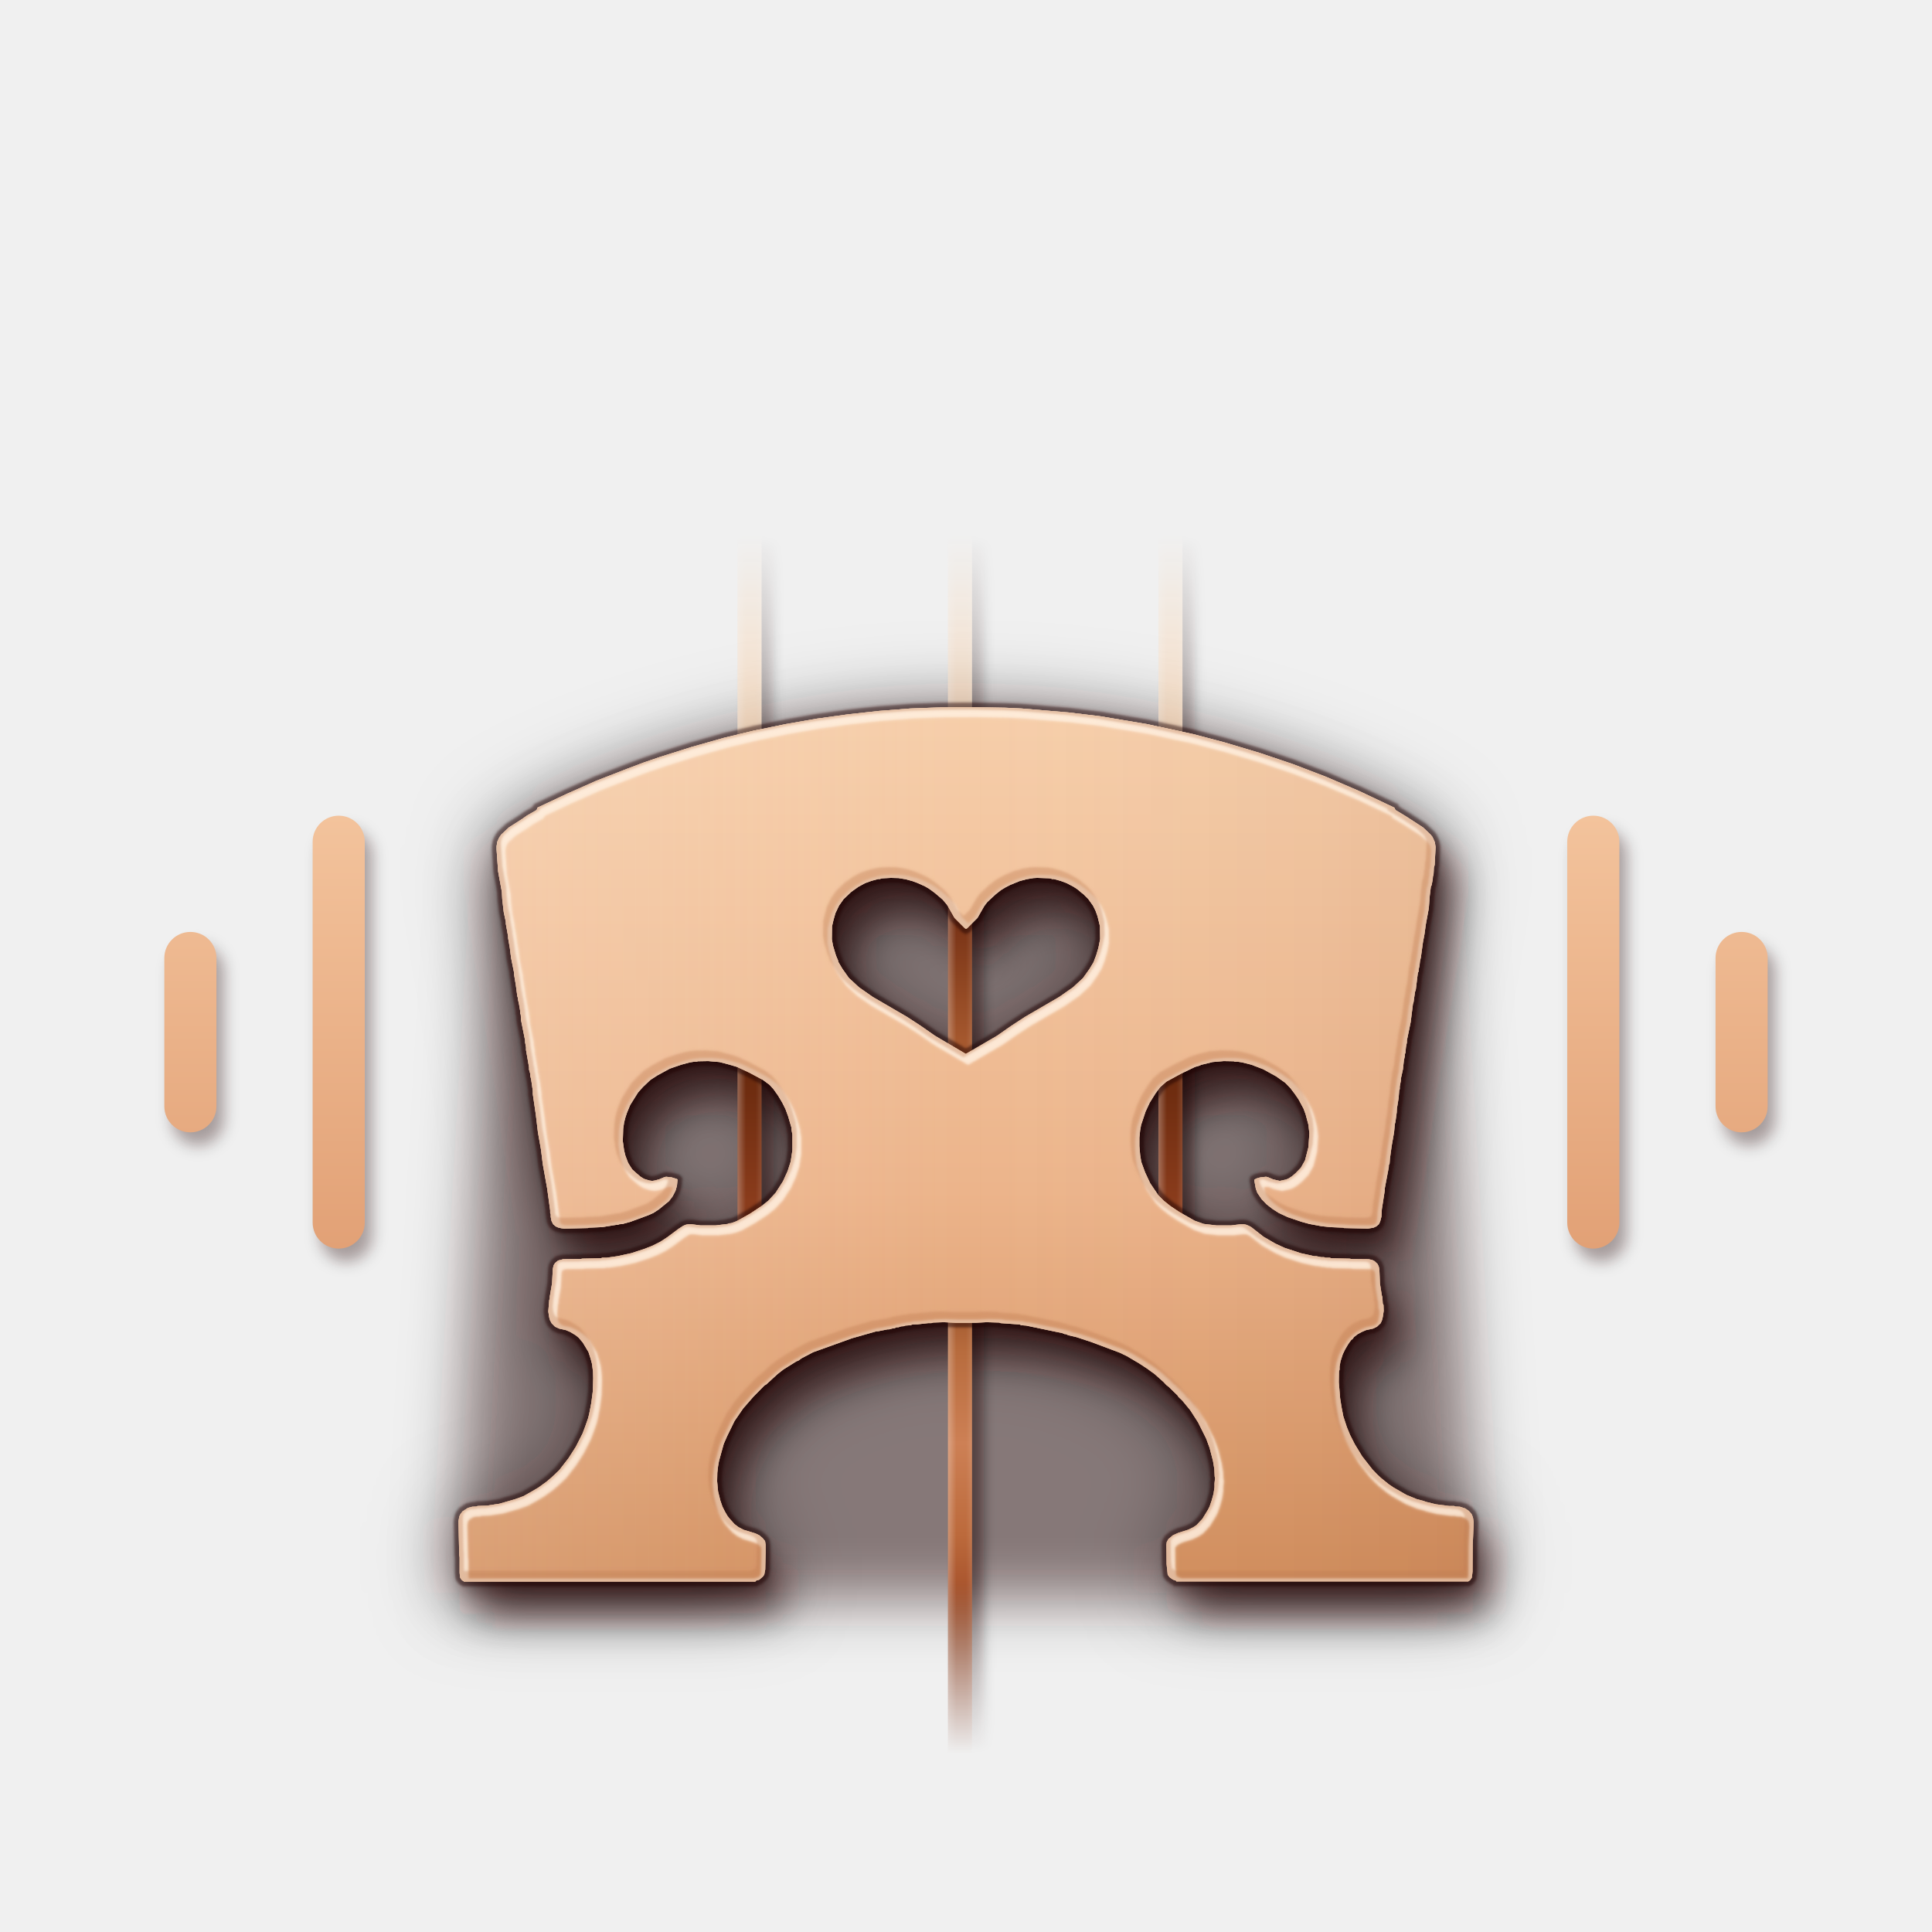
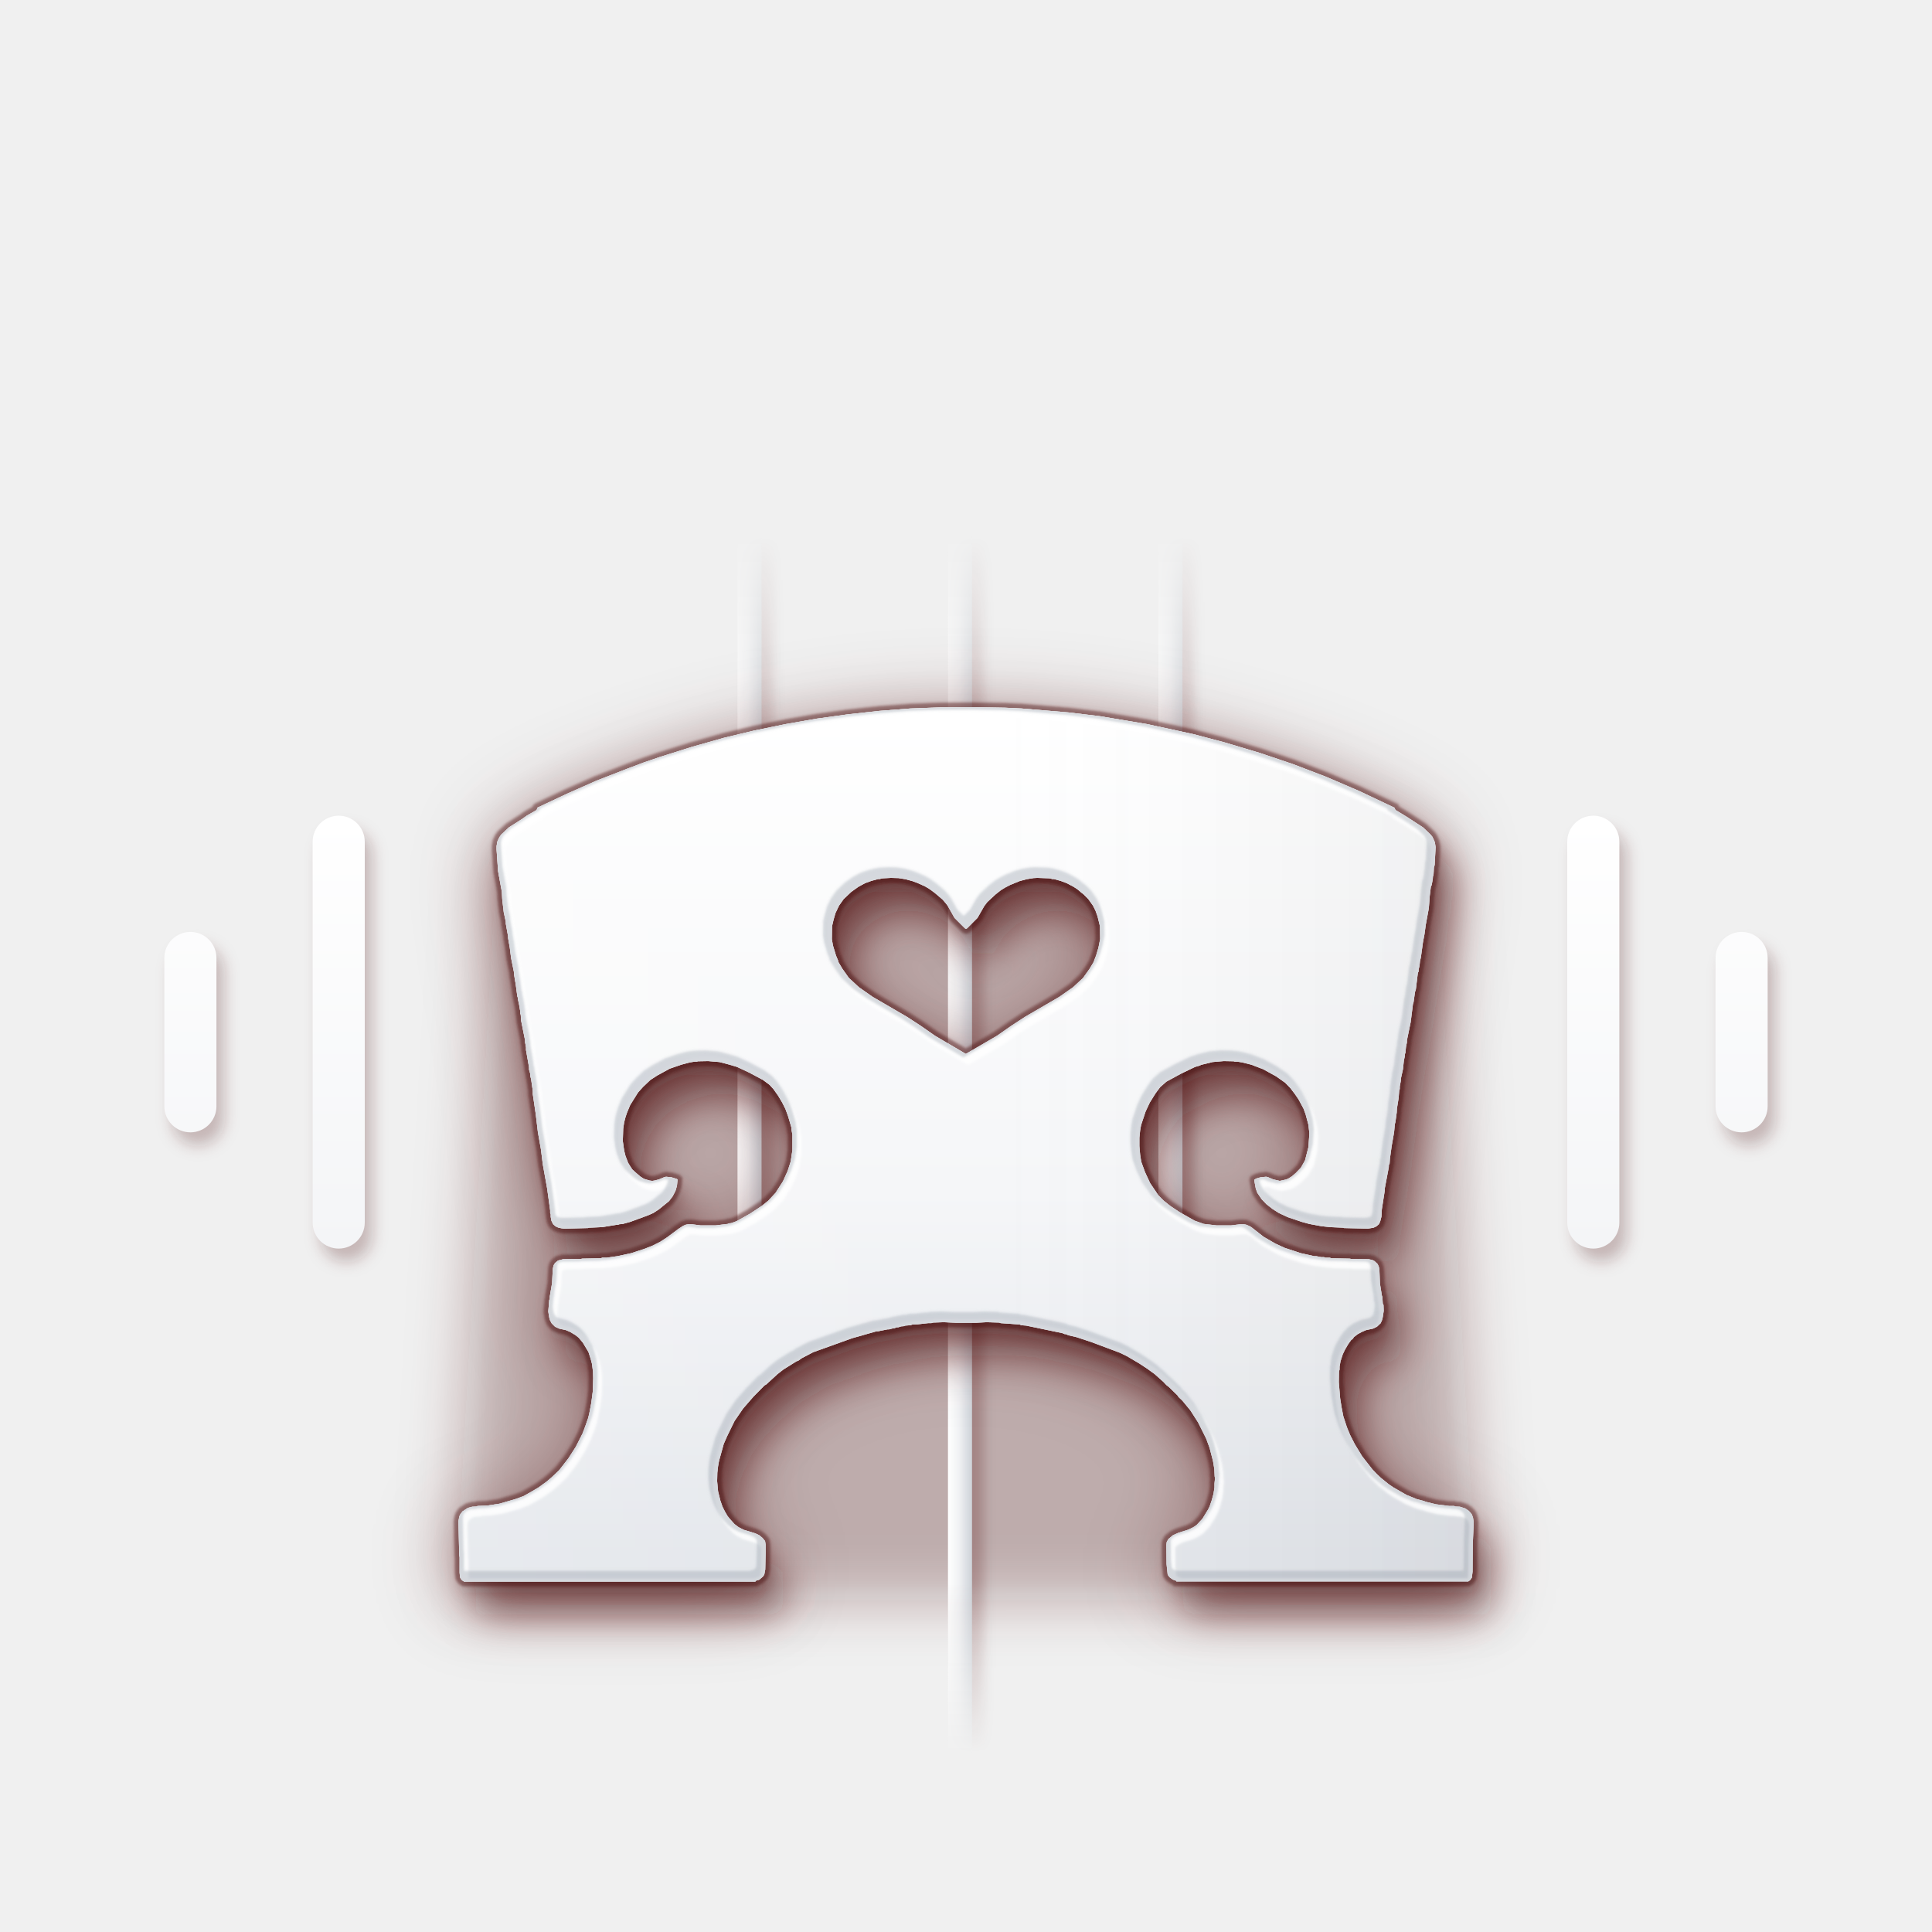
<svg xmlns="http://www.w3.org/2000/svg" viewBox="0 0 1024 1024">
  <defs>
-     <linearGradient id="wd" gradientUnits="userSpaceOnUse" x1="420" y1="0" x2="604" y2="1024">
-       <stop offset="0" stop-color="#9A3E1C" />
-       <stop offset=".32" stop-color="#833018" />
-       <stop offset=".68" stop-color="#63210E" />
-       <stop offset="1" stop-color="#4B1607" />
+     <linearGradient id="tg" gradientUnits="userSpaceOnUse" x1="0" y1="0" x2="0" y2="1024">
+       <stop offset="0" stop-color="#D9554A" />
+       <stop offset="1" stop-color="#BE3A31" />
    </linearGradient>
-     <radialGradient id="wl" gradientUnits="userSpaceOnUse" cx="160" cy="60" r="640">
-       <stop offset="0" stop-color="#B8502A" stop-opacity=".16" />
-       <stop offset="1" stop-color="#B8502A" stop-opacity="0" />
-     </radialGradient>
    <linearGradient id="sg" x1="0" y1="0" x2="1" y2="0">
-       <stop offset="0" stop-color="#FFE9D2" />
-       <stop offset=".45" stop-color="#F9D0A9" />
-       <stop offset="1" stop-color="#E0A67F" />
+       <stop offset="0" stop-color="#FFFFFF" />
+       <stop offset=".45" stop-color="#F1F2F4" />
+       <stop offset="1" stop-color="#CDD2D8" />
    </linearGradient>
    <filter id="ss" x="-50%" y="-5%" width="200%" height="110%">
      <feGaussianBlur stdDeviation="3" />
    </filter>
-     <linearGradient id="sgc_v" gradientUnits="userSpaceOnUse" x1="0" y1="366.47" x2="0" y2="419.59">
-       <stop offset="0" stop-color="#fff" />
-       <stop offset="1" stop-color="#000" />
-     </linearGradient>
-     <linearGradient id="sgc" gradientUnits="userSpaceOnUse" x1="0" y1="0" x2="0" y2="1024">
-       <stop offset="-0.026" stop-color="#F9DABB" />
-       <stop offset="0.368" stop-color="#F9D6B4" />
-       <stop offset="0.37" stop-color="#6E2A10" />
-       <stop offset="0.462" stop-color="#6E2A10" />
-       <stop offset="0.539" stop-color="#A5582E" />
-       <stop offset="0.547" stop-color="#A5582E" />
-       <stop offset="0.684" stop-color="#A95F33" />
-       <stop offset="0.7" stop-color="#B86C3E" />
-       <stop offset="0.747" stop-color="#CD8055" />
-       <stop offset="0.794" stop-color="#BC6A3C" />
-       <stop offset="0.819" stop-color="#AB572F" />
-       <stop offset="0.852" stop-color="#8C401F" />
-       <stop offset="0.893" stop-color="#7A3015" />
-       <stop offset="0.926" stop-color="#6C2610" />
-       <stop offset="1.011" stop-color="#6A250B" />
-     </linearGradient>
-     <linearGradient id="sgs" gradientUnits="userSpaceOnUse" x1="0" y1="0" x2="0" y2="1024">
-       <stop offset="-0.026" stop-color="#F9DABB" />
-       <stop offset="0.381" stop-color="#F9D6B4" />
-       <stop offset="0.383" stop-color="#6A2A0E" />
-       <stop offset="0.555" stop-color="#6A2A0E" />
-       <stop offset="0.622" stop-color="#8A3C1C" />
-       <stop offset="0.7" stop-color="#8A3C1C" />
-     </linearGradient>
-     <linearGradient id="shl" x1="0" y1="0" x2="1" y2="0">
-       <stop offset="0" stop-color="#fff" stop-opacity=".28" />
-       <stop offset=".35" stop-color="#fff" stop-opacity="0" />
-       <stop offset=".75" stop-color="#fff" stop-opacity="0" />
-       <stop offset="1" stop-color="#fff" stop-opacity=".1" />
-     </linearGradient>
    <linearGradient id="sf" gradientUnits="userSpaceOnUse" x1="0" y1="283.62" x2="0" y2="929.46">
      <stop offset="0" stop-color="#fff" stop-opacity="0" />
      <stop offset=".22" stop-color="#fff" stop-opacity="1" />
      <stop offset=".86" stop-color="#fff" stop-opacity="1" />
      <stop offset="1" stop-color="#fff" stop-opacity="0" />
    </linearGradient>
    <mask id="smask" maskUnits="userSpaceOnUse" x="0" y="0" width="1024" height="1024">
      <rect width="1024" height="1024" fill="url(#sf)" />
    </mask>
    <linearGradient id="bg2" gradientUnits="userSpaceOnUse" x1="0" y1="432.33" x2="0" y2="661.78">
-       <stop offset="0" stop-color="#F3C39C" />
-       <stop offset="1" stop-color="#E2A176" />
+       <stop offset="0" stop-color="#FFFFFF" />
+       <stop offset="1" stop-color="#F4F5F7" />
    </linearGradient>
    <filter id="bs" x="-50%" y="-20%" width="200%" height="140%">
      <feGaussianBlur stdDeviation="4" />
    </filter>
    <linearGradient id="brg" gradientUnits="userSpaceOnUse" x1="0" y1="378.16" x2="0" y2="838.11">
-       <stop offset="0" stop-color="#F6CEAA" />
-       <stop offset=".55" stop-color="#ECB48B" />
-       <stop offset="1" stop-color="#D28E5D" />
+       <stop offset="0" stop-color="#FFFFFF" />
+       <stop offset=".55" stop-color="#F5F6F8" />
+       <stop offset="1" stop-color="#E2E5EA" />
    </linearGradient>
    <linearGradient id="brx" gradientUnits="userSpaceOnUse" x1="242.19" y1="0" x2="781.81" y2="0">
-       <stop offset="0" stop-color="#FFF6EC" stop-opacity=".16" />
-       <stop offset=".5" stop-color="#FFF6EC" stop-opacity="0" />
-       <stop offset="1" stop-color="#5A1E08" stop-opacity=".07" />
+       <stop offset="0" stop-color="#FFFFFF" stop-opacity=".16" />
+       <stop offset=".5" stop-color="#FFFFFF" stop-opacity="0" />
+       <stop offset="1" stop-color="#1B1F25" stop-opacity=".06" />
    </linearGradient>
    <filter id="bsh" x="-20%" y="-20%" width="140%" height="150%">
      <feGaussianBlur stdDeviation="10" />
    </filter>
    <filter id="bsh2" x="-20%" y="-20%" width="140%" height="150%">
      <feGaussianBlur stdDeviation="4" />
    </filter>
    <filter id="bsh3" x="-20%" y="-20%" width="140%" height="150%">
      <feGaussianBlur stdDeviation="22" />
    </filter>
    <filter id="occ" x="-20%" y="-20%" width="140%" height="150%">
      <feGaussianBlur stdDeviation="16" />
    </filter>
    <path id="B" d="M243.0,806.3 L243.4,824.2 L243.6,825.4 L243.6,833.5 L243.8,835.7 L244.0,836.4 L244.8,837.5 L246.0,838.3 L400.3,838.3 L400.9,837.7 L402.4,837.3 L404.4,835.6 L405.1,834.5 L405.6,831.9 L405.8,823.1 L405.8,818.7 L405.5,816.8 L404.2,815.2 L402.4,813.7 L400.3,812.7 L394.1,810.8 L391.4,809.4 L389.3,807.8 L386.7,804.9 L385.6,803.5 L384.2,801.1 L382.9,798.5 L381.8,795.3 L380.6,790.5 L380.1,785.1 L380.2,780.6 L380.6,777.1 L381.1,774.3 L383.6,765.3 L385.4,761.2 L389.3,753.2 L393.9,746.5 L399.3,740.3 L405.2,734.3 L406.1,733.8 L412.1,728.3 L415.3,725.8 L422.2,721.5 L423.1,721.2 L424.9,719.9 L431.0,716.7 L451.6,709.3 L464.6,705.6 L465.4,705.6 L470.4,704.6 L471.2,704.6 L473.1,704.1 L473.8,704.1 L475.2,703.5 L476.1,703.5 L477.7,703.0 L479.1,702.9 L479.8,702.6 L482.5,702.4 L483.7,702.0 L486.5,701.9 L491.9,701.3 L493.6,701.3 L494.6,701.0 L500.2,700.8 L506.8,701.1 L517.3,701.1 L522.9,700.8 L529.5,701.0 L530.4,701.3 L540.4,702.0 L541.3,702.4 L543.9,702.6 L563.1,706.6 L564.3,707.1 L564.9,707.1 L566.2,707.7 L570.5,708.7 L578.4,711.3 L593.6,717.0 L597.3,718.8 L603.9,722.7 L608.0,725.4 L612.0,728.3 L616.7,732.5 L618.2,734.1 L619.6,735.2 L624.2,739.7 L624.6,740.4 L626.7,742.4 L630.9,747.5 L635.0,753.9 L639.3,762.5 L641.1,767.4 L642.9,774.3 L643.6,778.5 L643.8,782.6 L644.0,783.4 L643.7,786.3 L643.7,788.3 L643.2,791.7 L642.2,795.3 L641.1,798.5 L640.3,800.1 L637.3,805.0 L634.2,808.3 L632.4,809.5 L629.7,810.8 L624.6,812.4 L621.7,813.7 L619.3,815.7 L618.4,817.3 L618.2,818.7 L618.3,829.0 L618.9,834.6 L619.8,835.9 L621.6,837.2 L623.3,837.8 L623.5,838.2 L778.2,838.2 L779.2,837.5 L780.1,836.2 L780.5,833.0 L780.6,818.5 L781.1,806.8 L780.7,804.3 L780.1,802.7 L779.5,801.9 L778.5,800.8 L776.6,799.5 L773.8,798.6 L771.5,798.5 L770.7,798.2 L768.1,798.2 L761.1,797.3 L755.8,796.0 L754.5,795.5 L751.0,794.6 L745.4,792.3 L738.6,788.4 L736.1,786.7 L731.9,783.3 L729.8,781.3 L727.4,778.8 L722.0,771.9 L718.1,765.5 L715.6,760.6 L713.9,756.5 L712.0,750.7 L711.1,746.1 L710.3,741.1 L709.6,732.6 L709.7,726.9 L710.0,725.9 L710.0,724.4 L710.5,721.5 L711.7,717.8 L712.9,715.3 L714.6,712.4 L716.1,710.3 L717.0,709.6 L717.6,708.7 L719.5,707.2 L721.7,706.0 L724.0,705.0 L727.7,704.2 L729.8,703.2 L731.8,701.3 L732.5,699.7 L732.9,698.1 L733.4,694.8 L733.3,691.7 L732.9,690.9 L732.7,687.5 L732.4,686.6 L731.4,680.3 L731.1,672.8 L730.8,671.4 L730.2,670.0 L728.5,668.4 L727.3,667.8 L725.4,667.4 L716.3,667.3 L715.4,667.1 L705.6,666.9 L704.8,666.6 L702.5,666.6 L701.7,666.3 L700.2,666.3 L697.7,665.8 L696.6,665.8 L689.4,664.2 L680.9,661.4 L675.9,659.1 L669.7,655.5 L663.2,650.4 L661.9,649.7 L660.4,649.1 L659.3,648.9 L657.3,648.9 L652.4,649.5 L644.9,649.5 L638.0,648.7 L633.2,647.0 L625.1,642.4 L620.3,639.2 L616.8,636.4 L614.0,633.6 L609.6,627.1 L606.9,621.3 L604.9,615.8 L604.3,612.1 L603.9,607.5 L603.9,603.0 L604.3,599.1 L604.8,596.3 L607.2,589.1 L609.4,584.4 L612.4,579.6 L614.9,576.2 L618.2,573.3 L625.9,569.1 L633.4,565.5 L635.5,564.9 L636.6,564.4 L642.7,562.9 L648.6,562.4 L653.9,562.5 L654.4,562.7 L655.9,562.7 L658.4,563.1 L663.2,564.3 L669.5,566.7 L676.4,570.5 L681.2,573.9 L683.9,576.7 L686.2,579.7 L688.2,582.6 L690.9,587.6 L692.0,590.6 L693.5,596.2 L694.0,600.7 L693.5,608.0 L691.7,615.0 L689.5,618.9 L686.7,621.8 L684.7,623.5 L682.8,624.7 L681.5,625.2 L678.3,625.9 L674.8,625.1 L672.2,624.0 L671.1,623.7 L668.1,624.0 L666.0,624.6 L664.9,625.2 L664.8,625.6 L665.6,630.0 L666.4,632.2 L668.7,635.6 L671.3,638.3 L674.5,640.8 L677.8,642.9 L682.5,645.1 L689.9,647.6 L693.9,648.7 L700.3,649.9 L704.9,650.4 L711.7,650.7 L712.4,650.9 L725.0,651.2 L728.0,650.7 L729.5,650.0 L730.8,648.9 L731.5,647.5 L732.2,644.8 L732.4,641.0 L734.0,630.7 L734.0,629.7 L736.1,618.6 L736.1,617.6 L736.5,616.8 L736.7,614.1 L737.6,607.5 L738.9,600.1 L739.3,595.8 L739.6,594.7 L740.3,589.6 L740.4,587.6 L741.3,582.0 L741.6,578.0 L741.9,577.2 L741.9,575.9 L742.5,572.7 L742.5,571.7 L743.6,566.7 L744.1,562.0 L744.6,559.8 L744.6,558.7 L744.9,558.1 L745.2,554.9 L745.7,552.5 L745.7,551.4 L747.7,541.7 L748.9,532.1 L749.2,531.3 L750.0,525.7 L750.4,524.6 L751.5,515.6 L751.9,514.9 L751.9,513.9 L752.4,511.7 L752.6,509.6 L753.1,507.4 L754.2,499.4 L755.0,495.2 L755.7,490.1 L757.3,481.4 L757.8,474.8 L758.4,469.9 L758.8,469.2 L759.4,465.9 L759.5,464.4 L759.8,463.8 L760.0,459.8 L760.4,458.5 L760.9,449.0 L760.5,446.4 L759.3,443.7 L758.3,442.4 L754.3,438.6 L745.4,432.8 L739.6,429.3 L739.1,428.1 L720.5,419.3 L702.8,411.7 L685.3,405.0 L667.5,399.0 L649.1,393.5 L632.5,389.1 L608.0,383.8 L583.0,379.6 L566.3,377.6 L541.3,375.5 L532.7,375.1 L515.9,374.8 L499.0,374.9 L482.7,375.5 L465.9,376.8 L449.5,378.6 L432.9,380.9 L416.3,383.8 L399.8,387.2 L383.9,391.0 L366.6,395.9 L349.8,401.2 L341.3,404.1 L332.8,407.3 L316.1,413.8 L300.3,420.8 L285.0,428.0 L284.7,428.3 L284.6,429.0 L284.3,429.4 L279.4,432.2 L276.7,434.1 L269.8,438.5 L265.7,442.3 L264.6,443.9 L263.6,446.1 L263.2,448.5 L263.2,450.3 L264.0,461.8 L266.0,472.7 L266.2,476.6 L267.0,483.5 L268.1,488.6 L268.1,489.6 L269.3,496.3 L269.3,497.2 L270.2,502.3 L270.9,507.8 L272.5,515.7 L272.5,516.7 L273.4,522.1 L274.2,528.1 L274.5,528.9 L274.5,529.6 L275.1,532.3 L275.7,535.8 L275.7,537.1 L276.0,537.8 L276.2,540.9 L278.3,551.4 L278.3,552.4 L278.8,555.1 L278.8,556.5 L280.4,565.7 L280.4,566.9 L281.0,569.0 L281.0,570.0 L281.5,572.0 L282.4,578.2 L282.4,579.9 L284.0,590.8 L285.1,600.1 L286.7,609.1 L287.7,617.1 L290.0,629.9 L291.6,641.5 L291.6,642.9 L291.9,643.6 L291.9,645.0 L292.3,647.1 L293.2,648.9 L294.5,650.0 L295.8,650.6 L297.5,651.0 L299.0,651.2 L311.6,650.9 L312.3,650.7 L319.2,650.4 L326.6,649.2 L327.6,649.2 L328.1,648.9 L330.1,648.7 L334.1,647.6 L343.6,644.1 L346.3,642.9 L349.2,641.0 L354.6,636.6 L356.5,634.1 L358.0,631.2 L358.8,628.5 L359.1,625.2 L358.8,624.9 L355.9,624.0 L353.0,623.7 L351.9,624.0 L349.3,625.1 L347.0,625.7 L345.7,625.9 L344.2,625.7 L341.3,624.8 L339.4,623.6 L337.3,621.8 L335.1,619.8 L334.0,618.1 L332.9,616.3 L331.5,612.6 L330.8,609.8 L330.1,604.8 L330.3,598.3 L330.8,594.9 L331.5,592.2 L332.3,589.8 L334.0,585.7 L338.2,579.0 L340.8,576.1 L344.7,572.4 L348.4,570.0 L355.0,566.4 L361.1,564.3 L365.6,563.1 L368.1,562.7 L369.3,562.7 L369.9,562.5 L375.4,562.4 L381.3,562.9 L386.3,564.2 L390.7,565.5 L397.1,568.5 L404.4,572.4 L407.9,575.0 L409.9,577.2 L412.4,580.7 L414.6,584.4 L416.3,587.8 L417.7,591.6 L419.5,597.7 L419.5,598.7 L420.0,601.4 L420.0,609.6 L419.1,615.6 L417.5,620.6 L415.0,626.1 L411.1,632.2 L407.2,636.4 L403.7,639.2 L397.5,643.3 L390.9,647.0 L389.5,647.6 L387.5,648.3 L386.3,648.4 L385.8,648.7 L379.2,649.5 L371.4,649.5 L366.7,648.9 L364.7,648.9 L363.6,649.1 L362.1,649.7 L359.5,651.4 L353.6,655.8 L349.9,658.2 L345.7,660.3 L341.6,661.9 L334.6,664.2 L327.2,665.8 L321.6,666.6 L319.2,666.6 L318.5,666.9 L308.6,667.1 L307.7,667.3 L298.5,667.4 L295.8,668.1 L294.2,669.4 L293.4,670.7 L293.0,672.6 L292.6,680.2 L291.4,687.2 L291.4,688.2 L291.1,689.1 L290.6,695.1 L291.1,698.3 L291.5,699.7 L292.4,701.4 L294.2,703.2 L296.4,704.2 L300.0,705.0 L302.3,706.0 L305.1,707.7 L306.7,709.0 L308.9,711.6 L311.9,716.6 L313.1,720.3 L313.8,723.0 L314.3,727.1 L314.4,730.5 L314.2,737.4 L313.4,743.6 L312.3,749.3 L311.7,751.7 L310.3,755.7 L308.8,759.7 L305.2,766.8 L301.3,772.9 L296.4,779.2 L292.4,783.0 L289.7,785.3 L285.4,788.4 L281.7,790.6 L277.4,793.0 L273.0,794.6 L264.7,797.0 L258.1,798.0 L253.1,798.2 L252.5,798.5 L250.3,798.6 L248.0,799.2 L245.1,801.1 L243.8,802.9 L243.4,804.0 Z M442.8,484.0 L444.7,480.0 L447.1,476.6 L451.2,472.7 L455.0,470.0 L458.5,468.1 L461.8,466.9 L465.5,465.9 L466.4,465.9 L467.2,465.6 L468.2,465.5 L472.2,465.3 L476.2,465.4 L479.9,466.0 L483.6,467.0 L486.3,468.0 L490.3,469.8 L492.5,471.1 L495.5,473.3 L499.6,476.8 L501.4,478.9 L502.3,480.1 L505.9,486.5 L511.4,492.0 L512.0,492.3 L512.6,492.0 L518.1,486.5 L521.7,480.2 L523.3,478.1 L527.6,474.1 L530.5,471.8 L532.8,470.4 L535.5,469.0 L540.4,467.0 L544.1,466.0 L547.8,465.4 L549.8,465.3 L555.8,465.5 L556.8,465.6 L557.6,465.9 L558.5,465.9 L562.2,466.9 L565.4,468.1 L569.0,470.0 L571.0,471.3 L573.5,473.4 L574.1,473.8 L576.8,476.5 L579.3,480.0 L580.6,482.6 L581.7,485.6 L583.0,490.9 L583.1,497.7 L582.2,502.3 L581.0,506.3 L579.6,510.0 L577.5,513.5 L574.0,518.4 L568.7,523.3 L561.4,528.4 L543.2,539.0 L536.0,543.7 L528.4,549.0 L511.9,558.6 L495.6,549.0 L488.0,543.7 L480.8,539.0 L462.6,528.4 L455.3,523.3 L449.9,518.3 L446.5,513.5 L444.3,509.8 L444.2,509.1 L443.1,506.5 L441.5,501.2 L440.9,497.8 L441.0,490.9 L441.8,487.5 Z" fill-rule="evenodd" />
    <clipPath id="bc">
      <use href="#B" />
    </clipPath>
    <mask id="ob" maskUnits="userSpaceOnUse" x="0" y="0" width="1024" height="1024">
      <rect width="1024" height="1024" fill="#fff" />
      <use href="#B" fill="#000" />
    </mask>
    <filter id="rimb" x="-5%" y="-5%" width="110%" height="110%">
      <feGaussianBlur stdDeviation=".8" />
    </filter>
  </defs>
-   <path d="M515.9,374.8 L499.0,374.9 L482.7,375.5 L465.9,376.8 L449.5,378.6 L432.9,380.9 L416.3,383.8 L399.8,387.2 L383.9,391.0 L366.6,395.9 L349.8,401.2 L341.3,404.1 L332.8,407.3 L316.1,413.8 L300.3,420.8 L285.0,428.0 L269.8,438.5 L265.7,442.3 L264.6,443.9 L263.6,446.1 L263.2,448.5 L243.0,806.3 L243.4,824.2 L243.6,833.5 L243.8,835.7 L244.0,836.4 L244.8,837.5 L246.0,838.3 L400.3,838.3 L778.2,838.2 L779.2,837.5 L780.1,836.2 L780.5,833.0 L781.1,806.8 L760.9,449.0 L760.5,446.4 L759.3,443.7 L758.3,442.4 L754.3,438.6 L739.1,428.1 L720.5,419.3 L702.8,411.7 L685.3,405.0 L667.5,399.0 L649.1,393.5 L632.5,389.1 L608.0,383.8 L583.0,379.6 L566.3,377.6 L541.3,375.5 L532.7,375.1 Z" fill="#1A0500" opacity=".5" filter="url(#occ)" transform="translate(0 10)" />
-   <path d="M179.52,432.33 H179.52 A13.81,13.81 0 0 1 193.33,446.14 V647.97 A13.81,13.81 0 0 1 179.52,661.78 H179.52 A13.81,13.81 0 0 1 165.71,647.97 V446.14 A13.81,13.81 0 0 1 179.52,432.33 Z M844.48,432.33 H844.48 A13.81,13.81 0 0 1 858.29,446.14 V647.97 A13.81,13.81 0 0 1 844.48,661.78 H844.48 A13.81,13.81 0 0 1 830.67,647.97 V446.14 A13.81,13.81 0 0 1 844.48,432.33 Z M100.91,493.94 H100.91 A13.81,13.81 0 0 1 114.72,507.75 V586.36 A13.81,13.81 0 0 1 100.91,600.17 H100.91 A13.81,13.81 0 0 1 87.10,586.36 V507.75 A13.81,13.81 0 0 1 100.91,493.94 Z M923.09,493.94 H923.09 A13.81,13.81 0 0 1 936.90,507.75 V586.36 A13.81,13.81 0 0 1 923.09,600.17 H923.09 A13.81,13.81 0 0 1 909.28,586.36 V507.75 A13.81,13.81 0 0 1 923.09,493.94 Z " fill="#1C0500" opacity=".35" filter="url(#bs)" transform="translate(4 7)" />
-   <path d="M179.52,432.33 H179.52 A13.81,13.81 0 0 1 193.33,446.14 V647.97 A13.81,13.81 0 0 1 179.52,661.78 H179.52 A13.81,13.81 0 0 1 165.71,647.97 V446.14 A13.81,13.81 0 0 1 179.52,432.33 Z M844.48,432.33 H844.48 A13.81,13.81 0 0 1 858.29,446.14 V647.97 A13.81,13.81 0 0 1 844.48,661.78 H844.48 A13.81,13.81 0 0 1 830.67,647.97 V446.14 A13.81,13.81 0 0 1 844.48,432.33 Z M100.91,493.94 H100.91 A13.81,13.81 0 0 1 114.72,507.75 V586.36 A13.81,13.81 0 0 1 100.91,600.17 H100.91 A13.81,13.81 0 0 1 87.10,586.36 V507.75 A13.81,13.81 0 0 1 100.91,493.94 Z M923.09,493.94 H923.09 A13.81,13.81 0 0 1 936.90,507.75 V586.36 A13.81,13.81 0 0 1 923.09,600.17 H923.09 A13.81,13.81 0 0 1 909.28,586.36 V507.75 A13.81,13.81 0 0 1 923.09,493.94 Z " fill="url(#bg2)" />
-   <use href="#B" fill="#1A0500" opacity=".6" filter="url(#bsh)" transform="translate(9 17)" />
-   <use href="#B" fill="#1A0500" opacity=".55" filter="url(#bsh3)" transform="translate(0 6)" />
-   <use href="#B" fill="#1A0500" opacity=".28" filter="url(#bsh2)" transform="translate(2 5)" />
+   <path d="M515.9,374.8 L499.0,374.9 L482.7,375.5 L465.9,376.8 L449.5,378.6 L432.9,380.9 L416.3,383.8 L399.8,387.2 L383.9,391.0 L366.6,395.9 L349.8,401.2 L341.3,404.1 L332.8,407.3 L316.1,413.8 L300.3,420.8 L285.0,428.0 L269.8,438.5 L265.7,442.3 L264.6,443.9 L263.6,446.1 L263.2,448.5 L243.0,806.3 L243.4,824.2 L243.6,833.5 L243.8,835.7 L244.0,836.4 L244.8,837.5 L246.0,838.3 L400.3,838.3 L778.2,838.2 L779.2,837.5 L780.1,836.2 L780.5,833.0 L781.1,806.8 L760.9,449.0 L760.5,446.4 L759.3,443.7 L758.3,442.4 L754.3,438.6 L739.1,428.1 L720.5,419.3 L702.8,411.7 L685.3,405.0 L667.5,399.0 L649.1,393.5 L632.5,389.1 L608.0,383.8 L583.0,379.6 L566.3,377.6 L541.3,375.5 L532.7,375.1 Z" fill="#4A0C07" opacity="0.300" filter="url(#occ)" transform="translate(0 10)" />
  <g mask="url(#smask)">
    <g filter="url(#ss)">
-       <rect x="396.90" y="283.62" width="12.75" height="393.03" fill="#1C0500" opacity=".45" />
-       <rect x="508.44" y="283.62" width="12.75" height="645.84" fill="#1C0500" opacity=".45" />
-       <rect x="619.98" y="283.62" width="12.75" height="393.03" fill="#1C0500" opacity=".45" />
+       <rect x="396.90" y="283.62" width="12.75" height="393.03" fill="#4A0C07" opacity="0.238" />
+       <rect x="508.44" y="283.62" width="12.75" height="645.84" fill="#4A0C07" opacity="0.238" />
+       <rect x="619.98" y="283.62" width="12.75" height="393.03" fill="#4A0C07" opacity="0.238" />
    </g>
-     <rect x="390.90" y="283.62" width="12.75" height="393.03" fill="url(#sgs)" />
-     <rect x="390.90" y="283.62" width="12.75" height="393.03" fill="url(#shl)" />
-     <rect x="502.44" y="283.62" width="12.75" height="645.84" fill="url(#sgc)" />
-     <rect x="502.44" y="283.62" width="12.75" height="645.84" fill="url(#shl)" />
-     <rect x="613.98" y="283.62" width="12.75" height="393.03" fill="url(#sgs)" />
-     <rect x="613.98" y="283.62" width="12.75" height="393.03" fill="url(#shl)" />
+     <rect x="390.90" y="283.62" width="12.75" height="393.03" fill="url(#sg)" />
+     <rect x="502.44" y="283.62" width="12.75" height="645.84" fill="url(#sg)" />
+     <rect x="613.98" y="283.62" width="12.75" height="393.03" fill="url(#sg)" />
  </g>
+   <path d="M179.52,432.33 H179.52 A13.81,13.81 0 0 1 193.33,446.14 V647.97 A13.81,13.81 0 0 1 179.52,661.78 H179.52 A13.81,13.81 0 0 1 165.71,647.97 V446.14 A13.81,13.81 0 0 1 179.52,432.33 Z M844.48,432.33 H844.48 A13.81,13.81 0 0 1 858.29,446.14 V647.97 A13.81,13.81 0 0 1 844.48,661.78 H844.48 A13.81,13.81 0 0 1 830.67,647.97 V446.14 A13.81,13.81 0 0 1 844.48,432.33 Z M100.91,493.94 H100.91 A13.81,13.81 0 0 1 114.72,507.75 V586.36 A13.81,13.81 0 0 1 100.91,600.17 H100.91 A13.81,13.81 0 0 1 87.10,586.36 V507.75 A13.81,13.81 0 0 1 100.91,493.94 Z M923.09,493.94 H923.09 A13.81,13.81 0 0 1 936.90,507.75 V586.36 A13.81,13.81 0 0 1 923.09,600.17 H923.09 A13.81,13.81 0 0 1 909.28,586.36 V507.75 A13.81,13.81 0 0 1 923.09,493.94 Z " fill="#4A0C07" opacity="0.255" filter="url(#bs)" transform="translate(4 7)" />
+   <path d="M179.52,432.33 H179.52 A13.81,13.81 0 0 1 193.33,446.14 V647.97 A13.81,13.81 0 0 1 179.52,661.78 H179.52 A13.81,13.81 0 0 1 165.71,647.97 V446.14 A13.81,13.81 0 0 1 179.52,432.33 Z M844.48,432.33 H844.48 A13.81,13.81 0 0 1 858.29,446.14 V647.97 A13.81,13.81 0 0 1 844.48,661.78 H844.48 A13.81,13.81 0 0 1 830.67,647.97 V446.14 A13.81,13.81 0 0 1 844.48,432.33 Z M100.91,493.94 H100.91 A13.81,13.81 0 0 1 114.72,507.75 V586.36 A13.81,13.81 0 0 1 100.91,600.17 H100.91 A13.81,13.81 0 0 1 87.10,586.36 V507.75 A13.81,13.81 0 0 1 100.91,493.94 Z M923.09,493.94 H923.09 A13.81,13.81 0 0 1 936.90,507.75 V586.36 A13.81,13.81 0 0 1 923.09,600.17 H923.09 A13.81,13.81 0 0 1 909.28,586.36 V507.75 A13.81,13.81 0 0 1 923.09,493.94 Z " fill="url(#bg2)" />
+   <use href="#B" fill="#4A0C07" opacity="0.510" filter="url(#bsh)" transform="translate(9 17)" />
+   <use href="#B" fill="#4A0C07" opacity="0.383" filter="url(#bsh3)" transform="translate(0 6)" />
+   <use href="#B" fill="#4A0C07" opacity="0.238" filter="url(#bsh2)" transform="translate(2 5)" />
  <g mask="url(#ob)">
-     <use href="#B" fill="none" stroke="#1A0500" stroke-width="5" opacity=".5" filter="url(#rimb)" />
+     <use href="#B" fill="none" stroke="#4A0C07" stroke-width="5" opacity="0.45" filter="url(#rimb)" />
  </g>
  <use href="#B" fill="url(#brg)" />
  <use href="#B" fill="url(#brx)" />
  <g clip-path="url(#bc)">
-     <use href="#B" fill="none" stroke="#FFF0E0" stroke-width="7" opacity=".85" transform="translate(1.2 1.8)" filter="url(#rimb)" />
-     <use href="#B" fill="none" stroke="#C07D52" stroke-width="7" opacity=".4" transform="translate(-1.2 -2.2)" filter="url(#rimb)" />
+     <use href="#B" fill="none" stroke="#FFFFFF" stroke-width="7" opacity=".85" transform="translate(1.2 1.8)" filter="url(#rimb)" />
+     <use href="#B" fill="none" stroke="#9AA3AE" stroke-width="7" opacity=".4" transform="translate(-1.2 -2.2)" filter="url(#rimb)" />
  </g>
</svg>
